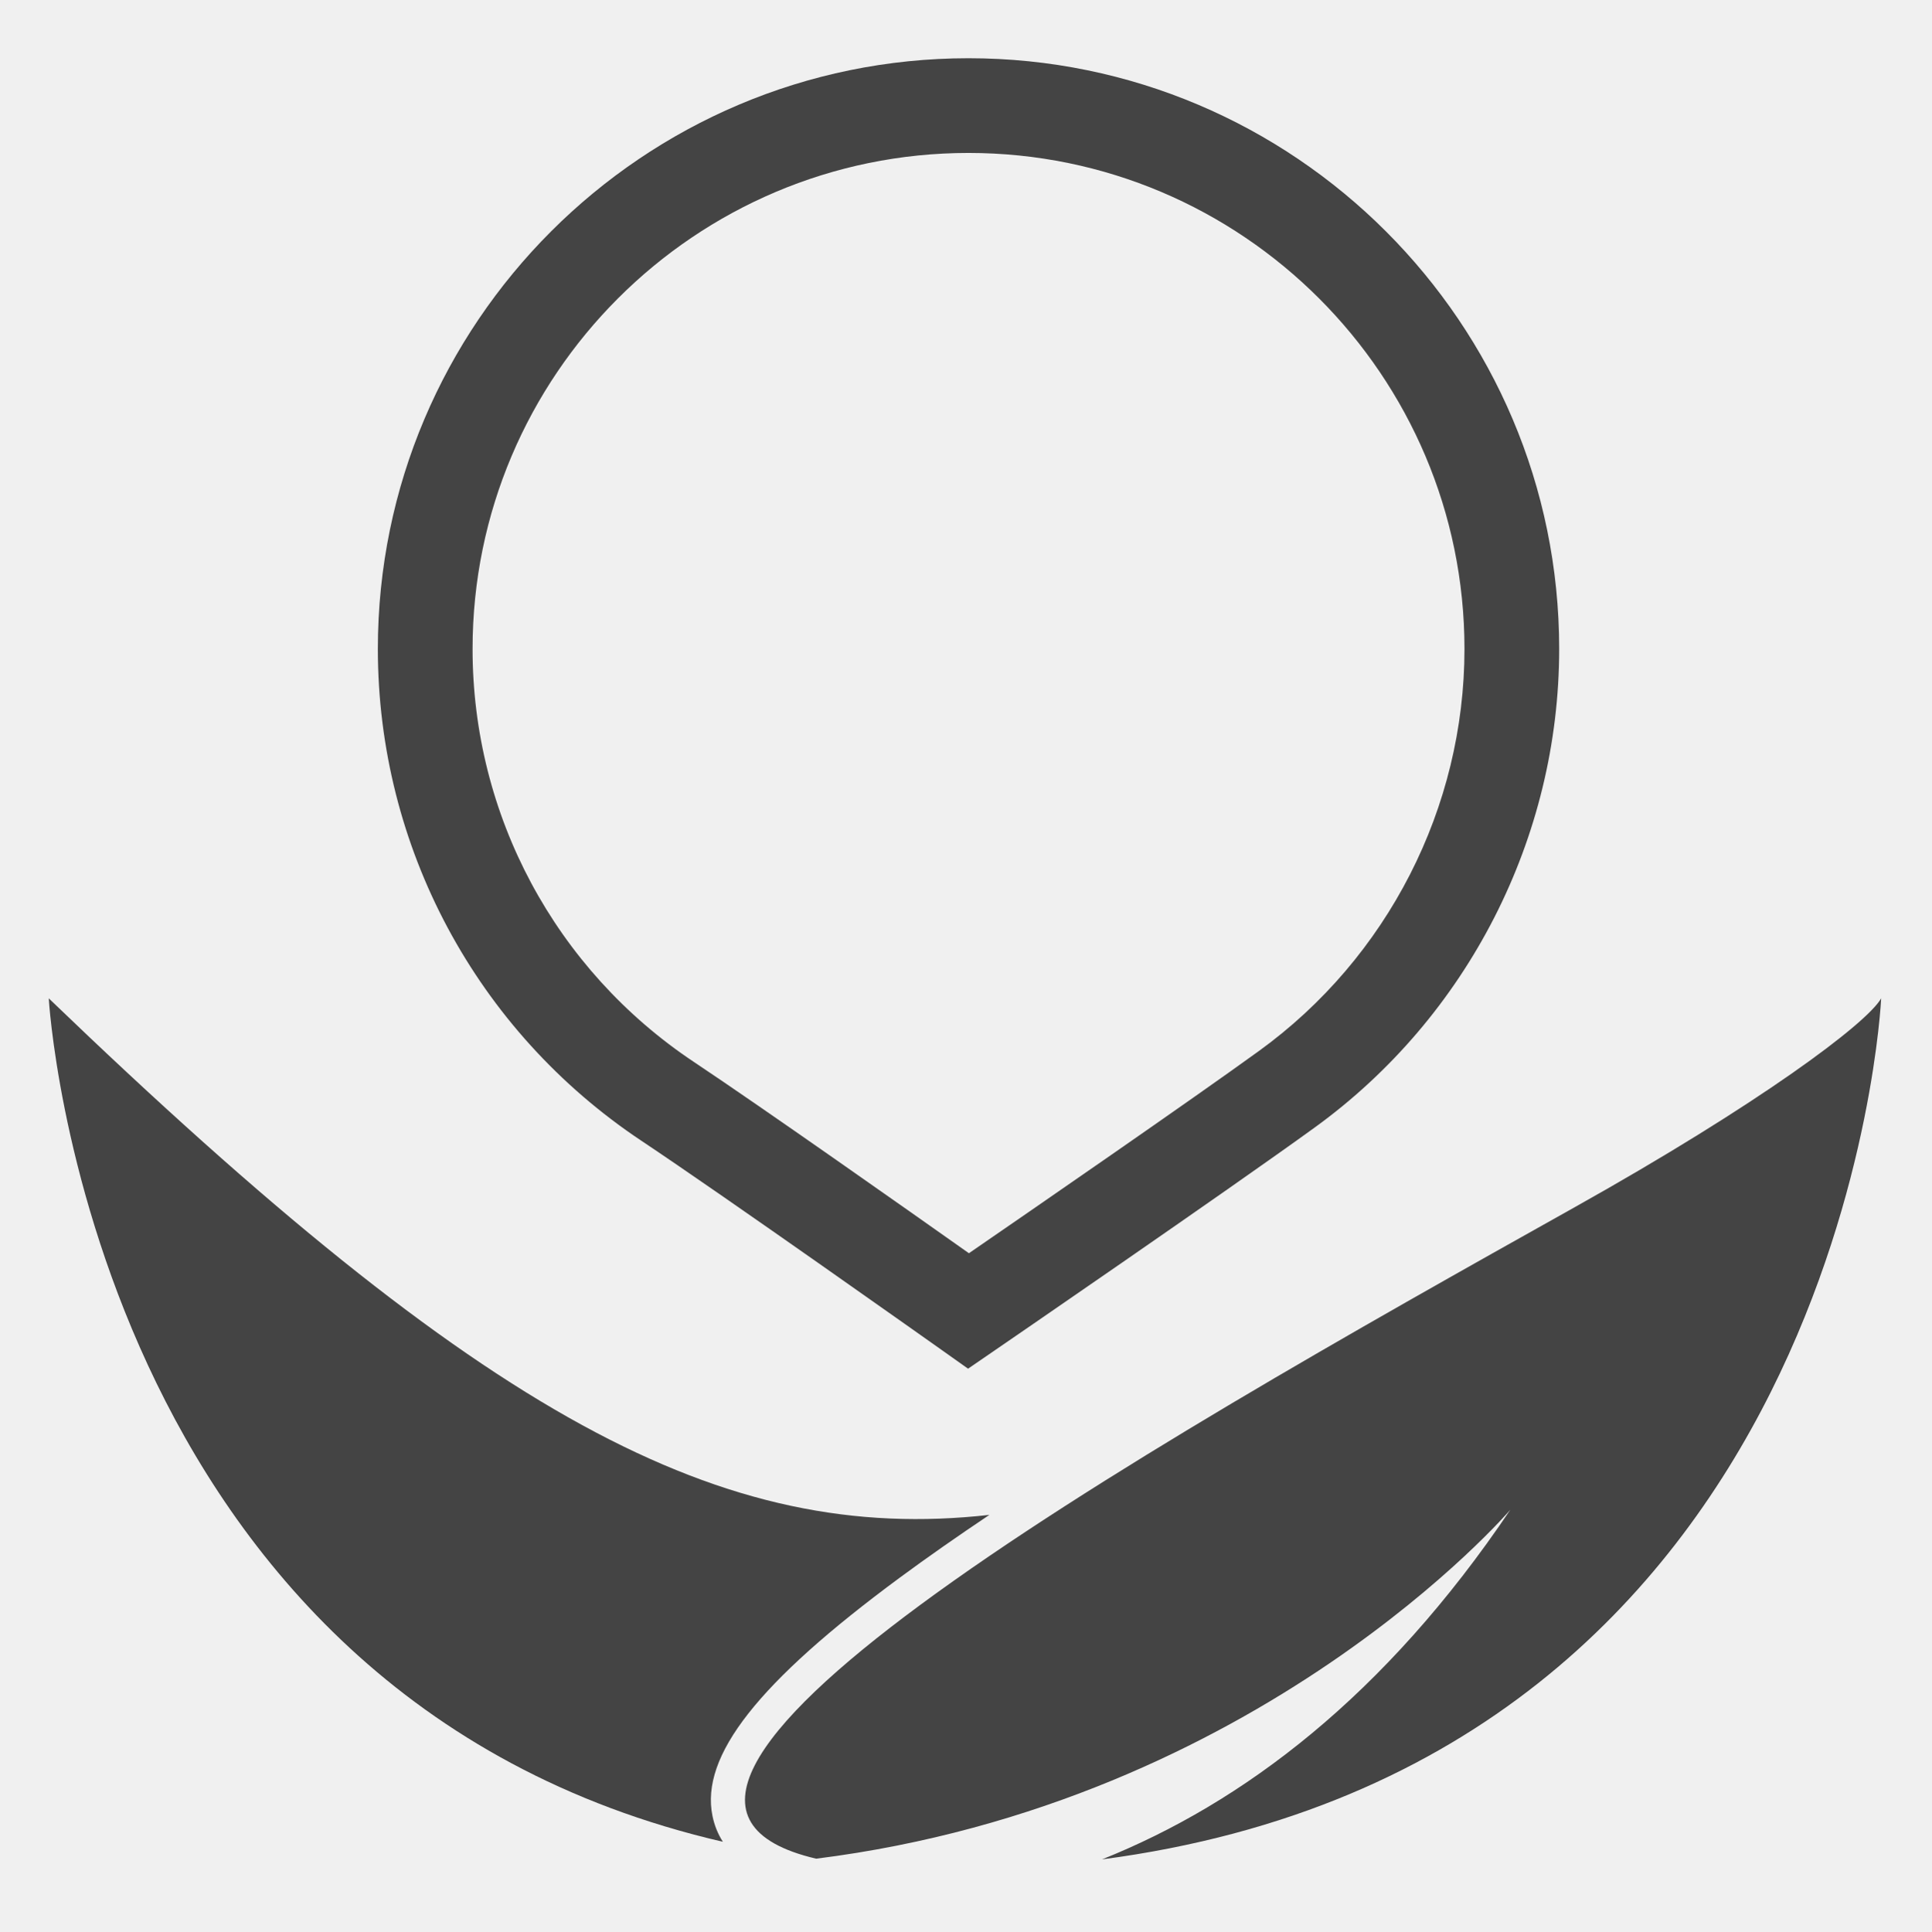
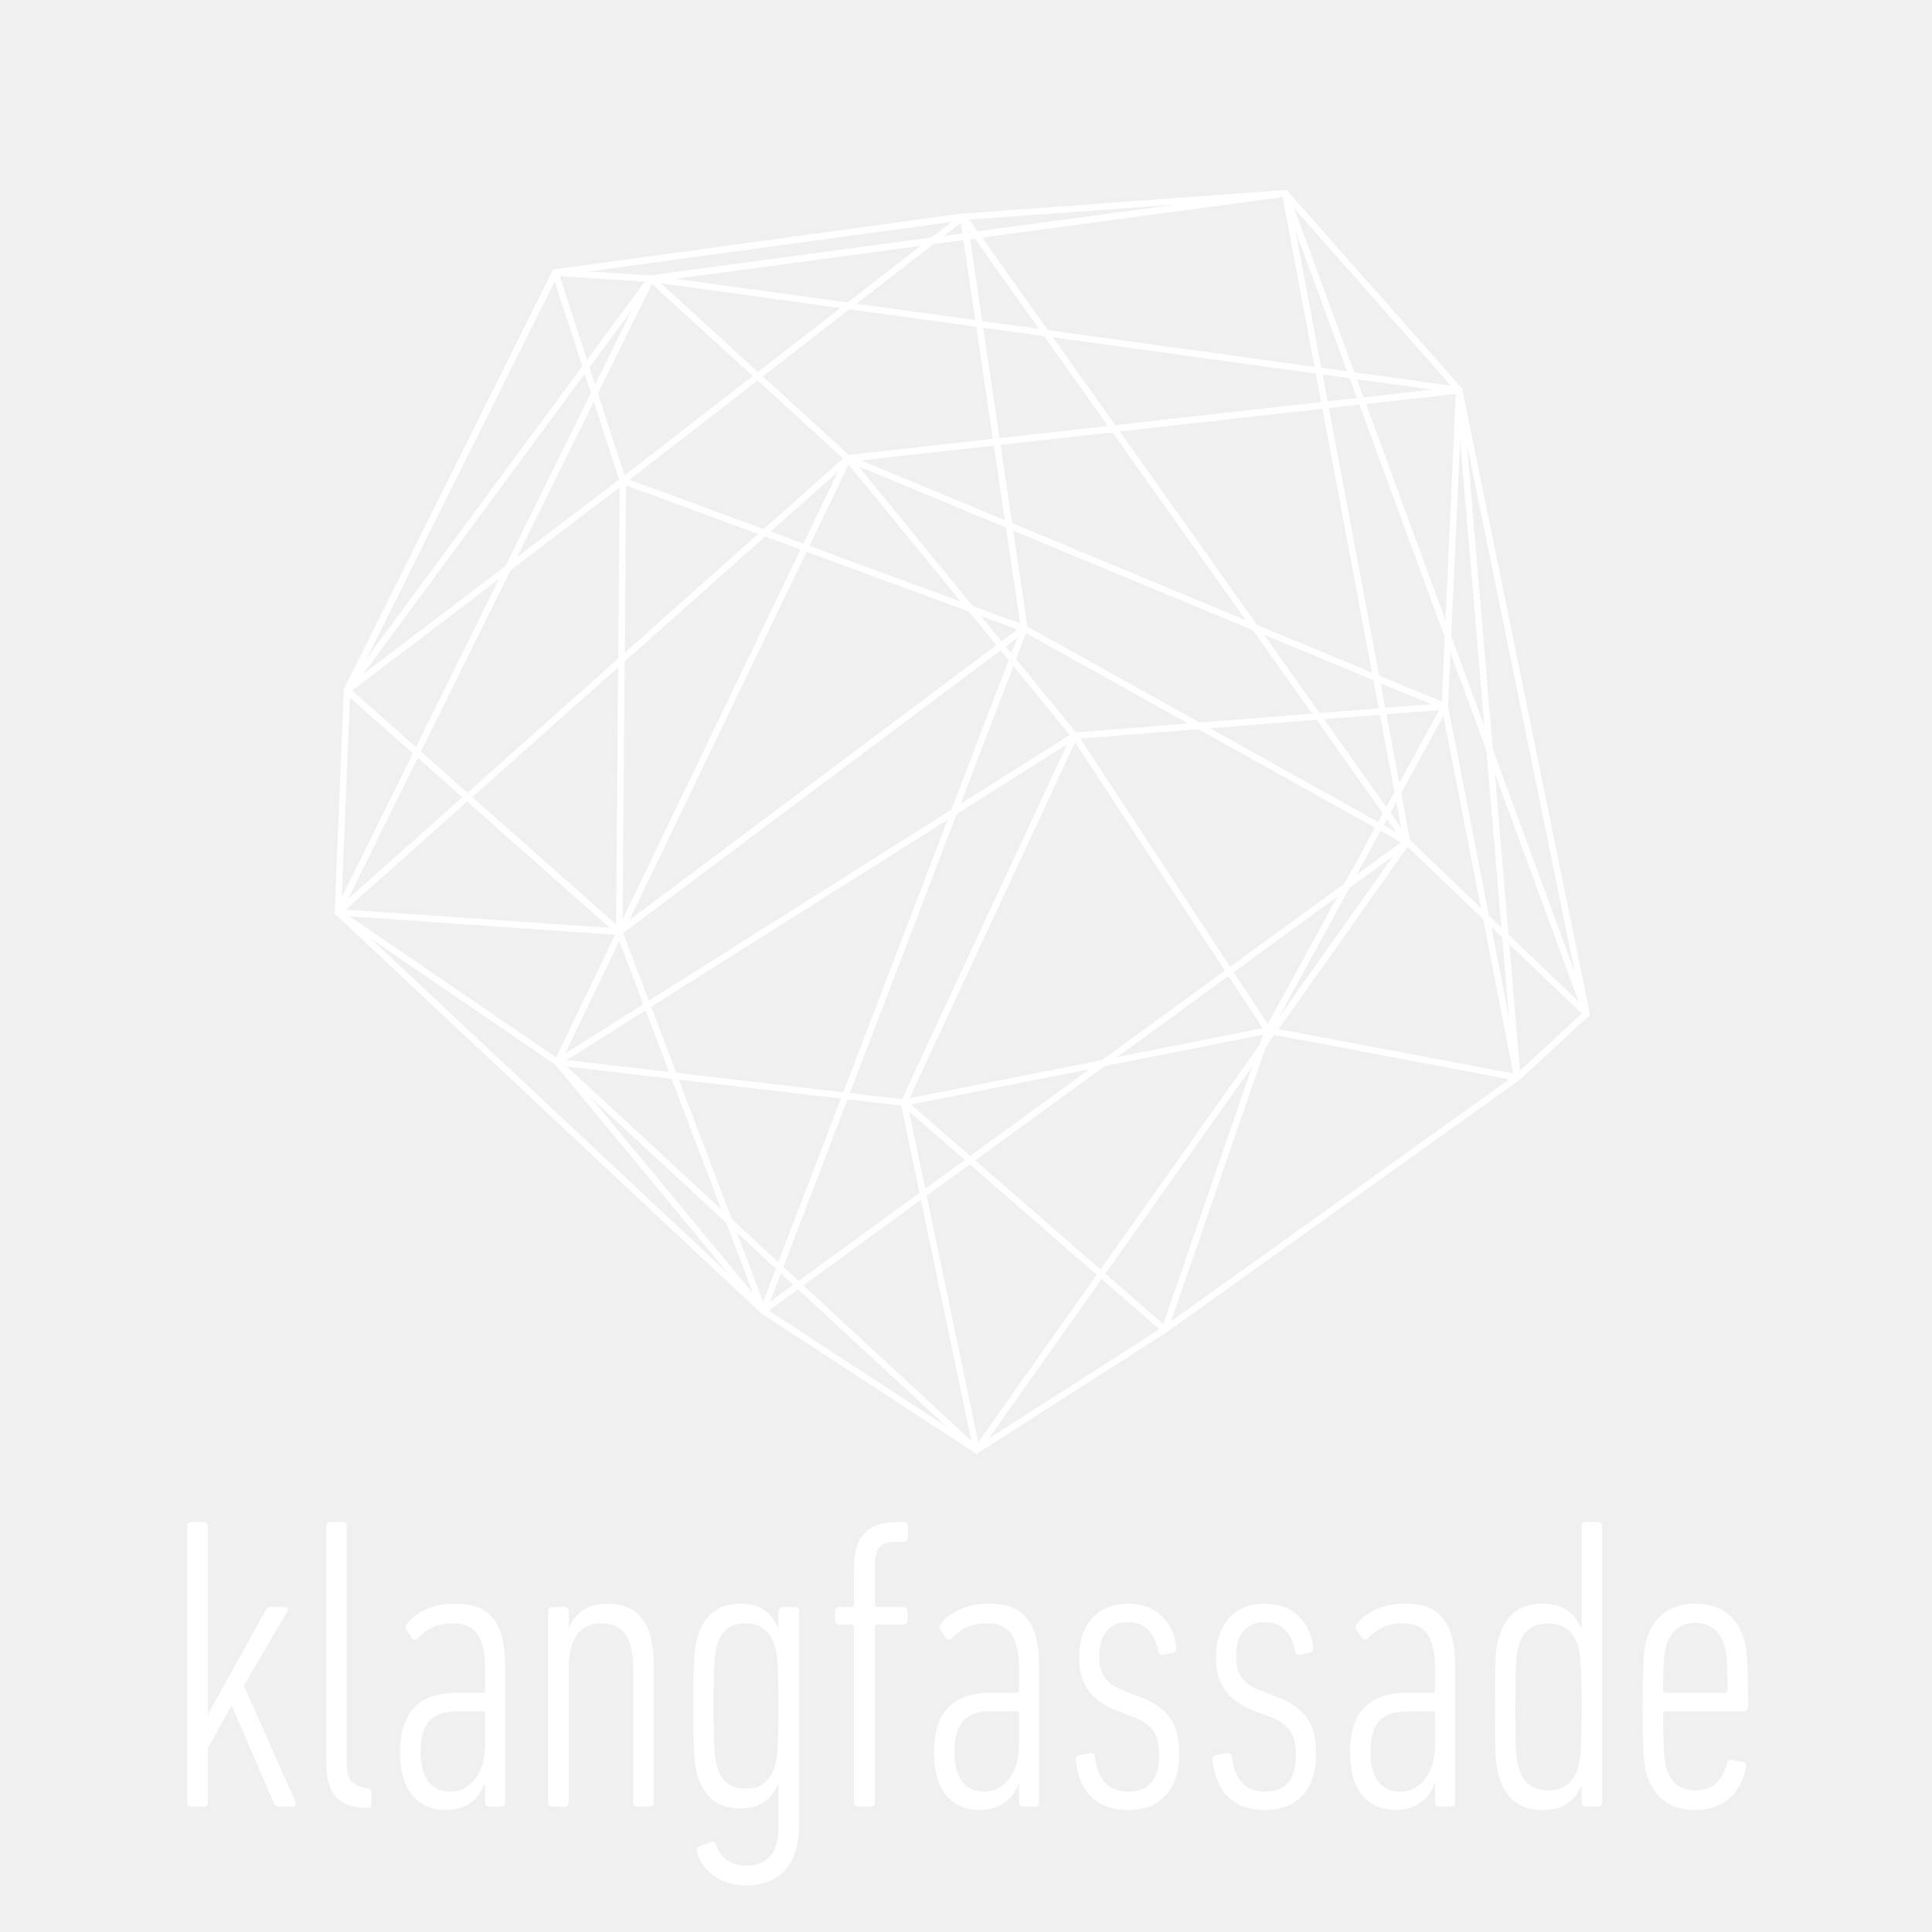
- <svg xmlns="http://www.w3.org/2000/svg" version="1.1" id="Ebene_1" x="0px" y="0px" width="145px" height="145px" viewBox="0 0 145 145" enable-background="new 0 0 145 145" xml:space="preserve">
+ <svg xmlns="http://www.w3.org/2000/svg" version="1.0" id="Ebene_1" x="0px" y="0px" width="300px" height="300.016px" viewBox="0 0 300 300.016" enable-background="new 0 0 300 300.016" xml:space="preserve">
  <g>
-     <g>
-       <path fill="#444444" d="M141.242,74.957c-1.092,1.915-9.23,7.967-22.98,15.666c-16.131,9.033-36.229,20.331-49.168,29.878    c-12.347,9.11-18.172,16.625-7.814,19.053c33.277-4.178,52.124-26.204,52.124-26.204c-9.428,13.992-20.079,22.021-30.66,26.256    C138.636,132.245,141.242,74.957,141.242,74.957z" />
-       <g>
-         <path fill="none" d="M61.28,139.554c0.002,0,0.004,0,0.006,0c-0.006-0.001-0.013-0.002-0.02-0.003     C61.271,139.552,61.275,139.553,61.28,139.554z" />
-         <path fill="#444444" d="M67.574,118.441c2.071-1.527,4.325-3.101,6.711-4.7c-20.077,2.254-37.904-7.299-70.625-38.784     c0,0,2.974,52.31,50.613,63.327c-0.375-0.59-0.634-1.234-0.778-1.934C52.567,131.834,56.909,126.311,67.574,118.441z" />
-       </g>
-     </g>
+     <line fill="none" stroke="#FFFFFF" stroke-linecap="round" stroke-miterlimit="10" x1="196.913" y1="160.009" x2="224.367" y2="109.69" />
+     <line fill="none" stroke="#FFFFFF" stroke-linecap="round" stroke-miterlimit="10" x1="224.367" y1="109.69" x2="235.627" y2="167.328" />
+     <line fill="none" stroke="#FFFFFF" stroke-linecap="round" stroke-miterlimit="10" x1="196.913" y1="160.009" x2="235.627" y2="167.328" />
+     <line fill="none" stroke="#FFFFFF" stroke-linecap="round" stroke-miterlimit="10" x1="235.627" y1="167.328" x2="180.871" y2="206.482" />
+     <line fill="none" stroke="#FFFFFF" stroke-linecap="round" stroke-miterlimit="10" x1="196.913" y1="160.009" x2="180.871" y2="206.482" />
+     <line fill="none" stroke="#FFFFFF" stroke-linecap="round" stroke-miterlimit="10" x1="180.871" y1="206.482" x2="140.365" y2="171.228" />
+     <line fill="none" stroke="#FFFFFF" stroke-linecap="round" stroke-miterlimit="10" x1="196.913" y1="160.009" x2="140.365" y2="171.228" />
+     <line fill="none" stroke="#FFFFFF" stroke-linecap="round" stroke-miterlimit="10" x1="140.365" y1="171.228" x2="166.868" y2="114.253" />
+     <line fill="none" stroke="#FFFFFF" stroke-linecap="round" stroke-miterlimit="10" x1="196.913" y1="160.009" x2="166.868" y2="114.253" />
+     <line fill="none" stroke="#FFFFFF" stroke-linecap="round" stroke-miterlimit="10" x1="166.868" y1="114.253" x2="224.367" y2="109.69" />
+     <line fill="none" stroke="#FFFFFF" stroke-linecap="round" stroke-miterlimit="10" x1="224.367" y1="109.69" x2="226.586" y2="60.571" />
+     <line fill="none" stroke="#FFFFFF" stroke-linecap="round" stroke-miterlimit="10" x1="226.586" y1="60.571" x2="246.363" y2="157.404" />
+     <line fill="none" stroke="#FFFFFF" stroke-linecap="round" stroke-miterlimit="10" x1="235.627" y1="167.328" x2="226.586" y2="60.571" />
+     <line fill="none" stroke="#FFFFFF" stroke-linecap="round" stroke-miterlimit="10" x1="235.627" y1="167.328" x2="246.363" y2="157.404" />
+     <path fill="none" stroke="#FFFFFF" stroke-linecap="round" stroke-miterlimit="10" d="M151.652,225.185" />
+     <path fill="none" stroke="#FFFFFF" stroke-linecap="round" stroke-miterlimit="10" d="M246.363,157.404" />
+     <path fill="none" stroke="#FFFFFF" stroke-linecap="round" stroke-miterlimit="10" d="M246.363,157.404" />
+     <path fill="none" stroke="#FFFFFF" stroke-linecap="round" stroke-miterlimit="10" d="M180.871,206.482" />
+     <line fill="none" stroke="#FFFFFF" stroke-linecap="round" stroke-miterlimit="10" x1="180.871" y1="206.482" x2="151.652" y2="225.185" />
+     <line fill="none" stroke="#FFFFFF" stroke-linecap="round" stroke-miterlimit="10" x1="151.652" y1="225.185" x2="86.56" y2="164.943" />
+     <line fill="none" stroke="#FFFFFF" stroke-linecap="round" stroke-miterlimit="10" x1="140.365" y1="171.228" x2="151.652" y2="225.185" />
+     <line fill="none" stroke="#FFFFFF" stroke-linecap="round" stroke-miterlimit="10" x1="140.365" y1="171.228" x2="86.56" y2="164.943" />
+     <line fill="none" stroke="#FFFFFF" stroke-linecap="round" stroke-miterlimit="10" x1="86.56" y1="164.943" x2="131.668" y2="71.197" />
+     <line fill="none" stroke="#FFFFFF" stroke-linecap="round" stroke-miterlimit="10" x1="166.868" y1="114.253" x2="86.56" y2="164.943" />
+     <line fill="none" stroke="#FFFFFF" stroke-linecap="round" stroke-miterlimit="10" x1="166.868" y1="114.253" x2="131.668" y2="71.197" />
+     <line fill="none" stroke="#FFFFFF" stroke-linecap="round" stroke-miterlimit="10" x1="131.668" y1="71.197" x2="226.586" y2="60.571" />
+     <line fill="none" stroke="#FFFFFF" stroke-linecap="round" stroke-miterlimit="10" x1="224.367" y1="109.69" x2="131.668" y2="71.197" />
+     <line fill="none" stroke="#FFFFFF" stroke-linecap="round" stroke-miterlimit="10" x1="226.586" y1="60.571" x2="131.668" y2="71.197" />
+     <line fill="none" stroke="#FFFFFF" stroke-linecap="round" stroke-miterlimit="10" x1="131.668" y1="71.197" x2="226.586" y2="60.571" />
+     <line fill="none" stroke="#FFFFFF" stroke-linecap="round" stroke-miterlimit="10" x1="226.586" y1="60.571" x2="199.573" y2="30.016" />
+     <line fill="none" stroke="#FFFFFF" stroke-linecap="round" stroke-miterlimit="10" x1="199.573" y1="30.016" x2="218.51" y2="130.735" />
+     <line fill="none" stroke="#FFFFFF" stroke-linecap="round" stroke-miterlimit="10" x1="246.363" y1="157.404" x2="199.573" y2="30.016" />
+     <line fill="none" stroke="#FFFFFF" stroke-linecap="round" stroke-miterlimit="10" x1="246.363" y1="157.404" x2="218.51" y2="130.735" />
+     <line fill="none" stroke="#FFFFFF" stroke-linecap="round" stroke-miterlimit="10" x1="218.51" y1="130.735" x2="118.507" y2="203.545" />
+     <line fill="none" stroke="#FFFFFF" stroke-linecap="round" stroke-miterlimit="10" x1="151.652" y1="225.185" x2="218.51" y2="130.735" />
+     <line fill="none" stroke="#FFFFFF" stroke-linecap="round" stroke-miterlimit="10" x1="151.652" y1="225.185" x2="118.507" y2="203.545" />
+     <line fill="none" stroke="#FFFFFF" stroke-linecap="round" stroke-miterlimit="10" x1="118.507" y1="203.545" x2="52.477" y2="141.666" />
+     <line fill="none" stroke="#FFFFFF" stroke-linecap="round" stroke-miterlimit="10" x1="86.56" y1="164.943" x2="118.507" y2="203.545" />
+     <line fill="none" stroke="#FFFFFF" stroke-linecap="round" stroke-miterlimit="10" x1="86.56" y1="164.943" x2="52.477" y2="141.666" />
+     <line fill="none" stroke="#FFFFFF" stroke-linecap="round" stroke-miterlimit="10" x1="52.477" y1="141.666" x2="101.086" y2="43.275" />
+     <line fill="none" stroke="#FFFFFF" stroke-linecap="round" stroke-miterlimit="10" x1="131.668" y1="71.197" x2="52.477" y2="141.666" />
+     <line fill="none" stroke="#FFFFFF" stroke-linecap="round" stroke-miterlimit="10" x1="131.668" y1="71.197" x2="101.086" y2="43.275" />
+     <line fill="none" stroke="#FFFFFF" stroke-linecap="round" stroke-miterlimit="10" x1="101.086" y1="43.275" x2="199.573" y2="30.016" />
+     <line fill="none" stroke="#FFFFFF" stroke-linecap="round" stroke-miterlimit="10" x1="226.586" y1="60.571" x2="101.086" y2="43.275" />
+     <line fill="none" stroke="#FFFFFF" stroke-linecap="round" stroke-miterlimit="10" x1="199.573" y1="30.016" x2="101.086" y2="43.275" />
+     <line fill="none" stroke="#FFFFFF" stroke-linecap="round" stroke-miterlimit="10" x1="101.086" y1="43.275" x2="199.573" y2="30.016" />
+     <line fill="none" stroke="#FFFFFF" stroke-linecap="round" stroke-miterlimit="10" x1="199.573" y1="30.016" x2="149.599" y2="33.668" />
+     <line fill="none" stroke="#FFFFFF" stroke-linecap="round" stroke-miterlimit="10" x1="149.599" y1="33.668" x2="159.055" y2="97.59" />
+     <line fill="none" stroke="#FFFFFF" stroke-linecap="round" stroke-miterlimit="10" x1="218.51" y1="130.735" x2="149.599" y2="33.668" />
+     <line fill="none" stroke="#FFFFFF" stroke-linecap="round" stroke-miterlimit="10" x1="218.51" y1="130.735" x2="159.055" y2="97.59" />
+     <line fill="none" stroke="#FFFFFF" stroke-linecap="round" stroke-miterlimit="10" x1="159.055" y1="97.59" x2="96.166" y2="144.698" />
+     <line fill="none" stroke="#FFFFFF" stroke-linecap="round" stroke-miterlimit="10" x1="118.507" y1="203.545" x2="159.055" y2="97.59" />
+     <line fill="none" stroke="#FFFFFF" stroke-linecap="round" stroke-miterlimit="10" x1="118.507" y1="203.545" x2="96.166" y2="144.698" />
+     <line fill="none" stroke="#FFFFFF" stroke-linecap="round" stroke-miterlimit="10" x1="96.166" y1="144.698" x2="53.883" y2="107.224" />
+     <line fill="none" stroke="#FFFFFF" stroke-linecap="round" stroke-miterlimit="10" x1="52.477" y1="141.666" x2="96.166" y2="144.698" />
+     <line fill="none" stroke="#FFFFFF" stroke-linecap="round" stroke-miterlimit="10" x1="52.477" y1="141.666" x2="53.883" y2="107.224" />
+     <line fill="none" stroke="#FFFFFF" stroke-linecap="round" stroke-miterlimit="10" x1="53.883" y1="107.224" x2="86.229" y2="42.337" />
+     <line fill="none" stroke="#FFFFFF" stroke-linecap="round" stroke-miterlimit="10" x1="101.086" y1="43.275" x2="53.883" y2="107.224" />
+     <line fill="none" stroke="#FFFFFF" stroke-linecap="round" stroke-miterlimit="10" x1="101.086" y1="43.275" x2="86.229" y2="42.337" />
+     <line fill="none" stroke="#FFFFFF" stroke-linecap="round" stroke-miterlimit="10" x1="86.229" y1="42.337" x2="149.599" y2="33.668" />
+     <path fill="none" stroke="#FFFFFF" stroke-linecap="round" stroke-miterlimit="10" d="M86.229,42.337" />
+     <path fill="none" stroke="#FFFFFF" stroke-linecap="round" stroke-miterlimit="10" d="M199.573,30.016" />
+     <line fill="none" stroke="#FFFFFF" stroke-linecap="round" stroke-miterlimit="10" x1="149.599" y1="33.668" x2="86.229" y2="42.337" />
+     <line fill="none" stroke="#FFFFFF" stroke-linecap="round" stroke-miterlimit="10" x1="86.229" y1="42.337" x2="149.599" y2="33.668" />
+     <line fill="none" stroke="#FFFFFF" stroke-linecap="round" stroke-miterlimit="10" x1="149.599" y1="33.668" x2="159.055" y2="97.59" />
+     <line fill="none" stroke="#FFFFFF" stroke-linecap="round" stroke-miterlimit="10" x1="149.599" y1="33.668" x2="96.731" y2="74.657" />
+     <line fill="none" stroke="#FFFFFF" stroke-linecap="round" stroke-miterlimit="10" x1="159.055" y1="97.59" x2="96.166" y2="144.698" />
+     <line fill="none" stroke="#FFFFFF" stroke-linecap="round" stroke-miterlimit="10" x1="159.055" y1="97.59" x2="96.731" y2="74.657" />
+     <line fill="none" stroke="#FFFFFF" stroke-linecap="round" stroke-miterlimit="10" x1="96.166" y1="144.698" x2="53.883" y2="107.224" />
+     <line fill="none" stroke="#FFFFFF" stroke-linecap="round" stroke-miterlimit="10" x1="96.166" y1="144.698" x2="96.731" y2="74.657" />
+     <line fill="none" stroke="#FFFFFF" stroke-linecap="round" stroke-miterlimit="10" x1="53.883" y1="107.224" x2="86.229" y2="42.337" />
+     <line fill="none" stroke="#FFFFFF" stroke-linecap="round" stroke-miterlimit="10" x1="53.883" y1="107.224" x2="96.731" y2="74.657" />
+     <path fill="none" stroke="#FFFFFF" stroke-linecap="round" stroke-miterlimit="10" d="M149.599,33.668" />
+     <path fill="none" stroke="#FFFFFF" stroke-linecap="round" stroke-miterlimit="10" d="M86.229,42.337" />
+     <line fill="none" stroke="#FFFFFF" stroke-linecap="round" stroke-miterlimit="10" x1="86.229" y1="42.337" x2="96.731" y2="74.657" />
  </g>
-   <path fill="#444444" d="M72.684,102.764l-2.022-1.434c-0.161-0.113-16.15-11.446-22.5-15.675  C35.768,77.4,28.369,63.593,28.369,48.72c0-24.453,19.895-44.348,44.349-44.348c24.454,0,44.349,19.895,44.349,44.348  c0,14.178-6.865,27.614-18.363,35.941c-6.676,4.834-23.803,16.582-23.975,16.699L72.684,102.764z M72.718,11.483  c-20.533,0-37.237,16.705-37.237,37.237c-0.001,12.488,6.213,24.083,16.623,31.017c5.136,3.42,16.094,11.142,20.644,14.358  c4.754-3.271,16.552-11.404,21.786-15.193c9.657-6.994,15.422-18.276,15.422-30.182C109.955,28.188,93.25,11.483,72.718,11.483z" />
+   <g>
+     <path fill="#FFFFFF" d="M43.393,280.555c-0.455,0-0.715-0.195-0.91-0.65l-6.5-15.08l-3.706,6.63v8.45c0,0.391-0.26,0.65-0.65,0.65   h-1.885c-0.39,0-0.65-0.26-0.65-0.65v-42.901c0-0.39,0.26-0.649,0.65-0.649h1.885c0.39,0,0.65,0.26,0.65,0.649v29.251l8.906-16.056   c0.26-0.455,0.455-0.649,0.91-0.649h2.145c0.39,0,0.585,0.26,0.39,0.649l-6.76,11.57l8.061,18.136c0.13,0.391-0.13,0.65-0.52,0.65   H43.393z" />
+     <path fill="#FFFFFF" d="M56.626,280.75c-4.355-0.325-5.98-2.275-5.98-7.41v-36.337c0-0.39,0.26-0.649,0.65-0.649h1.885   c0.39,0,0.65,0.26,0.65,0.649v36.727c0,2.47,0.78,3.51,2.86,3.9l0.325,0.064c0.455,0.065,0.65,0.261,0.65,0.65v1.82   c0,0.39-0.195,0.649-0.585,0.585H56.626z" />
+     <path fill="#FFFFFF" d="M75.976,280.555c-0.39,0-0.65-0.26-0.65-0.65v-2.99h-0.065c-0.845,2.666-3.25,4.16-5.98,4.16   c-3.835,0-7.15-2.34-7.15-8.97s3.38-9.23,8.775-9.23h4.03c0.26,0,0.39-0.13,0.39-0.39v-3.381c0-5.005-1.625-7.02-4.94-7.02   c-2.47,0-4.095,0.845-5.46,2.274c-0.26,0.325-0.65,0.325-0.91,0.065l-0.91-1.365c-0.195-0.325-0.13-0.65,0.13-0.975   c1.495-1.756,3.965-3.056,7.41-3.056c5.265,0,7.8,2.665,7.8,9.815v21.061c0,0.391-0.26,0.65-0.65,0.65H75.976z M75.326,271.065   v-4.94c0-0.26-0.13-0.39-0.39-0.39h-3.705c-4.29,0-5.915,1.95-5.915,6.305c0,4.29,1.82,6.176,4.615,6.176   C72.986,278.215,75.326,275.355,75.326,271.065z" />
+     <path fill="#FFFFFF" d="M98.966,280.555c-0.39,0-0.65-0.26-0.65-0.65v-20.931c0-4.485-1.495-6.89-5.005-6.89   c-3.055,0-5.005,2.21-5.005,6.89v20.931c0,0.391-0.26,0.65-0.65,0.65h-1.885c-0.39,0-0.65-0.26-0.65-0.65v-29.706   c0-0.39,0.26-0.649,0.65-0.649h1.885c0.39,0,0.65,0.26,0.65,0.649v2.535h0.065c0.845-2.015,2.666-3.705,5.916-3.705   c4.875,0,7.215,3.12,7.215,9.426v21.45c0,0.391-0.26,0.65-0.65,0.65H98.966z" />
+     <path fill="#FFFFFF" d="M108.215,287.51c-0.065-0.325,0-0.649,0.325-0.78l1.819-0.649c0.391-0.195,0.716,0,0.846,0.39   c0.715,2.146,2.535,3.25,4.615,3.25c3.12,0,5.07-1.819,5.07-5.85v-6.825h-0.065c-0.845,2.015-2.405,3.77-5.851,3.77   c-3.51,0-5.59-1.755-6.63-5.005c-0.455-1.561-0.715-3.315-0.715-10.855c0-7.605,0.26-9.36,0.715-10.921   c1.04-3.185,3.12-5.005,6.63-5.005c3.445,0,5.006,1.755,5.851,3.771h0.065v-2.601c0-0.39,0.26-0.649,0.649-0.649h1.885   c0.391,0,0.65,0.26,0.65,0.649v33.347c0,6.175-3.185,9.23-8.255,9.23C112.18,292.776,109.125,290.826,108.215,287.51z    M120.241,274.51c0.39-1.17,0.65-2.471,0.65-9.556s-0.261-8.45-0.65-9.62c-0.715-2.08-2.21-3.25-4.42-3.25   c-2.341,0-3.771,1.104-4.421,3.25c-0.39,1.17-0.585,2.535-0.585,9.62s0.195,8.386,0.585,9.556c0.65,2.145,2.08,3.25,4.421,3.25   C118.031,277.76,119.526,276.59,120.241,274.51z" />
+     <path fill="#FFFFFF" d="M133.258,280.555c-0.39,0-0.649-0.26-0.649-0.65v-27.235c0-0.261-0.131-0.391-0.391-0.391h-1.885   c-0.391,0-0.65-0.26-0.65-0.649v-1.431c0-0.39,0.26-0.649,0.65-0.649h1.885c0.26,0,0.391-0.13,0.391-0.391v-5.655   c0-4.68,1.949-7.149,6.76-7.149h0.975c0.391,0,0.65,0.26,0.65,0.649v1.755c0,0.391-0.26,0.65-0.65,0.65h-1.364   c-2.146,0-3.12,1.04-3.12,3.445v6.305c0,0.261,0.13,0.391,0.39,0.391h4.03c0.39,0,0.65,0.26,0.65,0.649v1.431   c0,0.39-0.261,0.649-0.65,0.649h-4.03c-0.26,0-0.39,0.13-0.39,0.391v27.235c0,0.391-0.261,0.65-0.65,0.65H133.258z" />
+     <path fill="#FFFFFF" d="M158.882,280.555c-0.391,0-0.65-0.26-0.65-0.65v-2.99h-0.064c-0.846,2.666-3.25,4.16-5.98,4.16   c-3.836,0-7.151-2.34-7.151-8.97s3.381-9.23,8.776-9.23h4.029c0.26,0,0.391-0.13,0.391-0.39v-3.381c0-5.005-1.625-7.02-4.939-7.02   c-2.471,0-4.096,0.845-5.461,2.274c-0.26,0.325-0.65,0.325-0.91,0.065l-0.91-1.365c-0.195-0.325-0.13-0.65,0.13-0.975   c1.495-1.756,3.965-3.056,7.411-3.056c5.266,0,7.801,2.665,7.801,9.815v21.061c0,0.391-0.262,0.65-0.65,0.65H158.882z    M158.231,271.065v-4.94c0-0.26-0.131-0.39-0.391-0.39h-3.705c-4.289,0-5.914,1.95-5.914,6.305c0,4.29,1.82,6.176,4.615,6.176   C155.892,278.215,158.231,275.355,158.231,271.065z" />
+     <path fill="#FFFFFF" d="M167.052,273.34c-0.064-0.391,0.064-0.716,0.455-0.78l1.756-0.325c0.389-0.065,0.715,0.13,0.779,0.52   c0.391,3.966,2.471,5.461,5.135,5.461c2.99,0,4.811-1.625,4.811-5.655c0-2.99-0.846-4.681-3.77-5.851l-2.73-1.04   c-3.965-1.56-5.916-4.03-5.916-8.32c0-4.94,2.73-8.32,7.605-8.32c4.682,0,7.086,3.186,7.477,6.761   c0.064,0.39-0.131,0.779-0.455,0.845l-1.561,0.325c-0.391,0.064-0.715-0.13-0.779-0.521c-0.521-2.665-1.887-4.55-4.746-4.55   c-2.926,0-4.42,2.015-4.42,5.33c0,2.47,0.779,4.16,3.834,5.33l2.666,1.04c4.551,1.755,5.916,4.42,5.916,8.841   c0,5.33-2.797,8.645-7.932,8.645C170.433,281.075,167.571,278.41,167.052,273.34z" />
+     <path fill="#FFFFFF" d="M188.306,273.34c-0.064-0.391,0.064-0.716,0.455-0.78l1.756-0.325c0.389-0.065,0.715,0.13,0.779,0.52   c0.391,3.966,2.471,5.461,5.135,5.461c2.99,0,4.811-1.625,4.811-5.655c0-2.99-0.846-4.681-3.77-5.851l-2.73-1.04   c-3.965-1.56-5.916-4.03-5.916-8.32c0-4.94,2.73-8.32,7.605-8.32c4.682,0,7.086,3.186,7.477,6.761   c0.064,0.39-0.131,0.779-0.455,0.845l-1.561,0.325c-0.391,0.064-0.715-0.13-0.779-0.521c-0.521-2.665-1.887-4.55-4.746-4.55   c-2.926,0-4.42,2.015-4.42,5.33c0,2.47,0.779,4.16,3.834,5.33l2.666,1.04c4.551,1.755,5.916,4.42,5.916,8.841   c0,5.33-2.797,8.645-7.932,8.645C191.687,281.075,188.825,278.41,188.306,273.34z" />
+     <path fill="#FFFFFF" d="M223.491,280.555c-0.391,0-0.65-0.26-0.65-0.65v-2.99h-0.064c-0.846,2.666-3.25,4.16-5.98,4.16   c-3.836,0-7.15-2.34-7.15-8.97s3.381-9.23,8.775-9.23h4.029c0.26,0,0.391-0.13,0.391-0.39v-3.381c0-5.005-1.625-7.02-4.939-7.02   c-2.471,0-4.096,0.845-5.461,2.274c-0.26,0.325-0.65,0.325-0.91,0.065l-0.91-1.365c-0.195-0.325-0.129-0.65,0.131-0.975   c1.494-1.756,3.965-3.056,7.41-3.056c5.266,0,7.801,2.665,7.801,9.815v21.061c0,0.391-0.262,0.65-0.65,0.65H223.491z    M222.841,271.065v-4.94c0-0.26-0.131-0.39-0.391-0.39h-3.705c-4.289,0-5.914,1.95-5.914,6.305c0,4.29,1.82,6.176,4.615,6.176   C220.501,278.215,222.841,275.355,222.841,271.065z" />
+     <path fill="#FFFFFF" d="M232.856,276.135c-0.586-1.755-0.715-3.056-0.715-11.051c0-8.061,0.129-9.295,0.715-11.115   c1.105-3.445,3.445-4.94,6.695-4.94c3.445,0,5.135,1.755,5.98,3.771h0.064v-15.796c0-0.39,0.26-0.649,0.65-0.649h1.885   c0.391,0,0.65,0.26,0.65,0.649v42.901c0,0.391-0.26,0.65-0.65,0.65h-1.885c-0.391,0-0.65-0.26-0.65-0.65v-2.535h-0.064   c-0.846,1.95-2.535,3.705-5.98,3.705C236.302,281.075,233.962,279.581,232.856,276.135z M244.946,274.77   c0.455-1.365,0.65-2.34,0.65-9.686c0-7.345-0.195-8.32-0.65-9.75c-0.648-2.016-2.275-3.25-4.484-3.25   c-2.275,0-3.836,1.04-4.551,3.25c-0.455,1.43-0.584,2.405-0.584,9.75c0,7.346,0.129,8.32,0.584,9.686   c0.715,2.21,2.275,3.25,4.551,3.25C242.671,278.02,244.298,276.85,244.946,274.77z" />
+     <path fill="#FFFFFF" d="M270.81,265.735h-12.154c-0.262,0-0.391,0.13-0.391,0.39c0,6.37,0.26,7.605,0.584,8.71   c0.717,2.146,2.275,3.186,4.355,3.186c2.666,0,4.16-1.235,5.006-4.29c0.131-0.455,0.391-0.585,0.779-0.455l1.756,0.39   c0.324,0.065,0.52,0.325,0.391,0.78c-0.91,4.355-3.705,6.63-7.996,6.63c-3.641,0-6.24-1.819-7.346-5.265   c-0.455-1.3-0.715-2.86-0.715-10.726s0.26-9.425,0.715-10.79c1.105-3.445,3.705-5.266,7.477-5.266c3.77,0,6.369,1.82,7.475,5.266   c0.455,1.365,0.715,2.925,0.715,10.79C271.46,265.475,271.2,265.735,270.81,265.735z M268.274,262.485   c0-5.07-0.26-6.306-0.584-7.216c-0.715-2.145-2.275-3.25-4.42-3.25c-2.146,0-3.705,1.105-4.422,3.25   c-0.324,0.91-0.584,2.146-0.584,7.216c0,0.26,0.129,0.39,0.391,0.39h9.23C268.146,262.875,268.274,262.745,268.274,262.485z" />
+   </g>
</svg>
